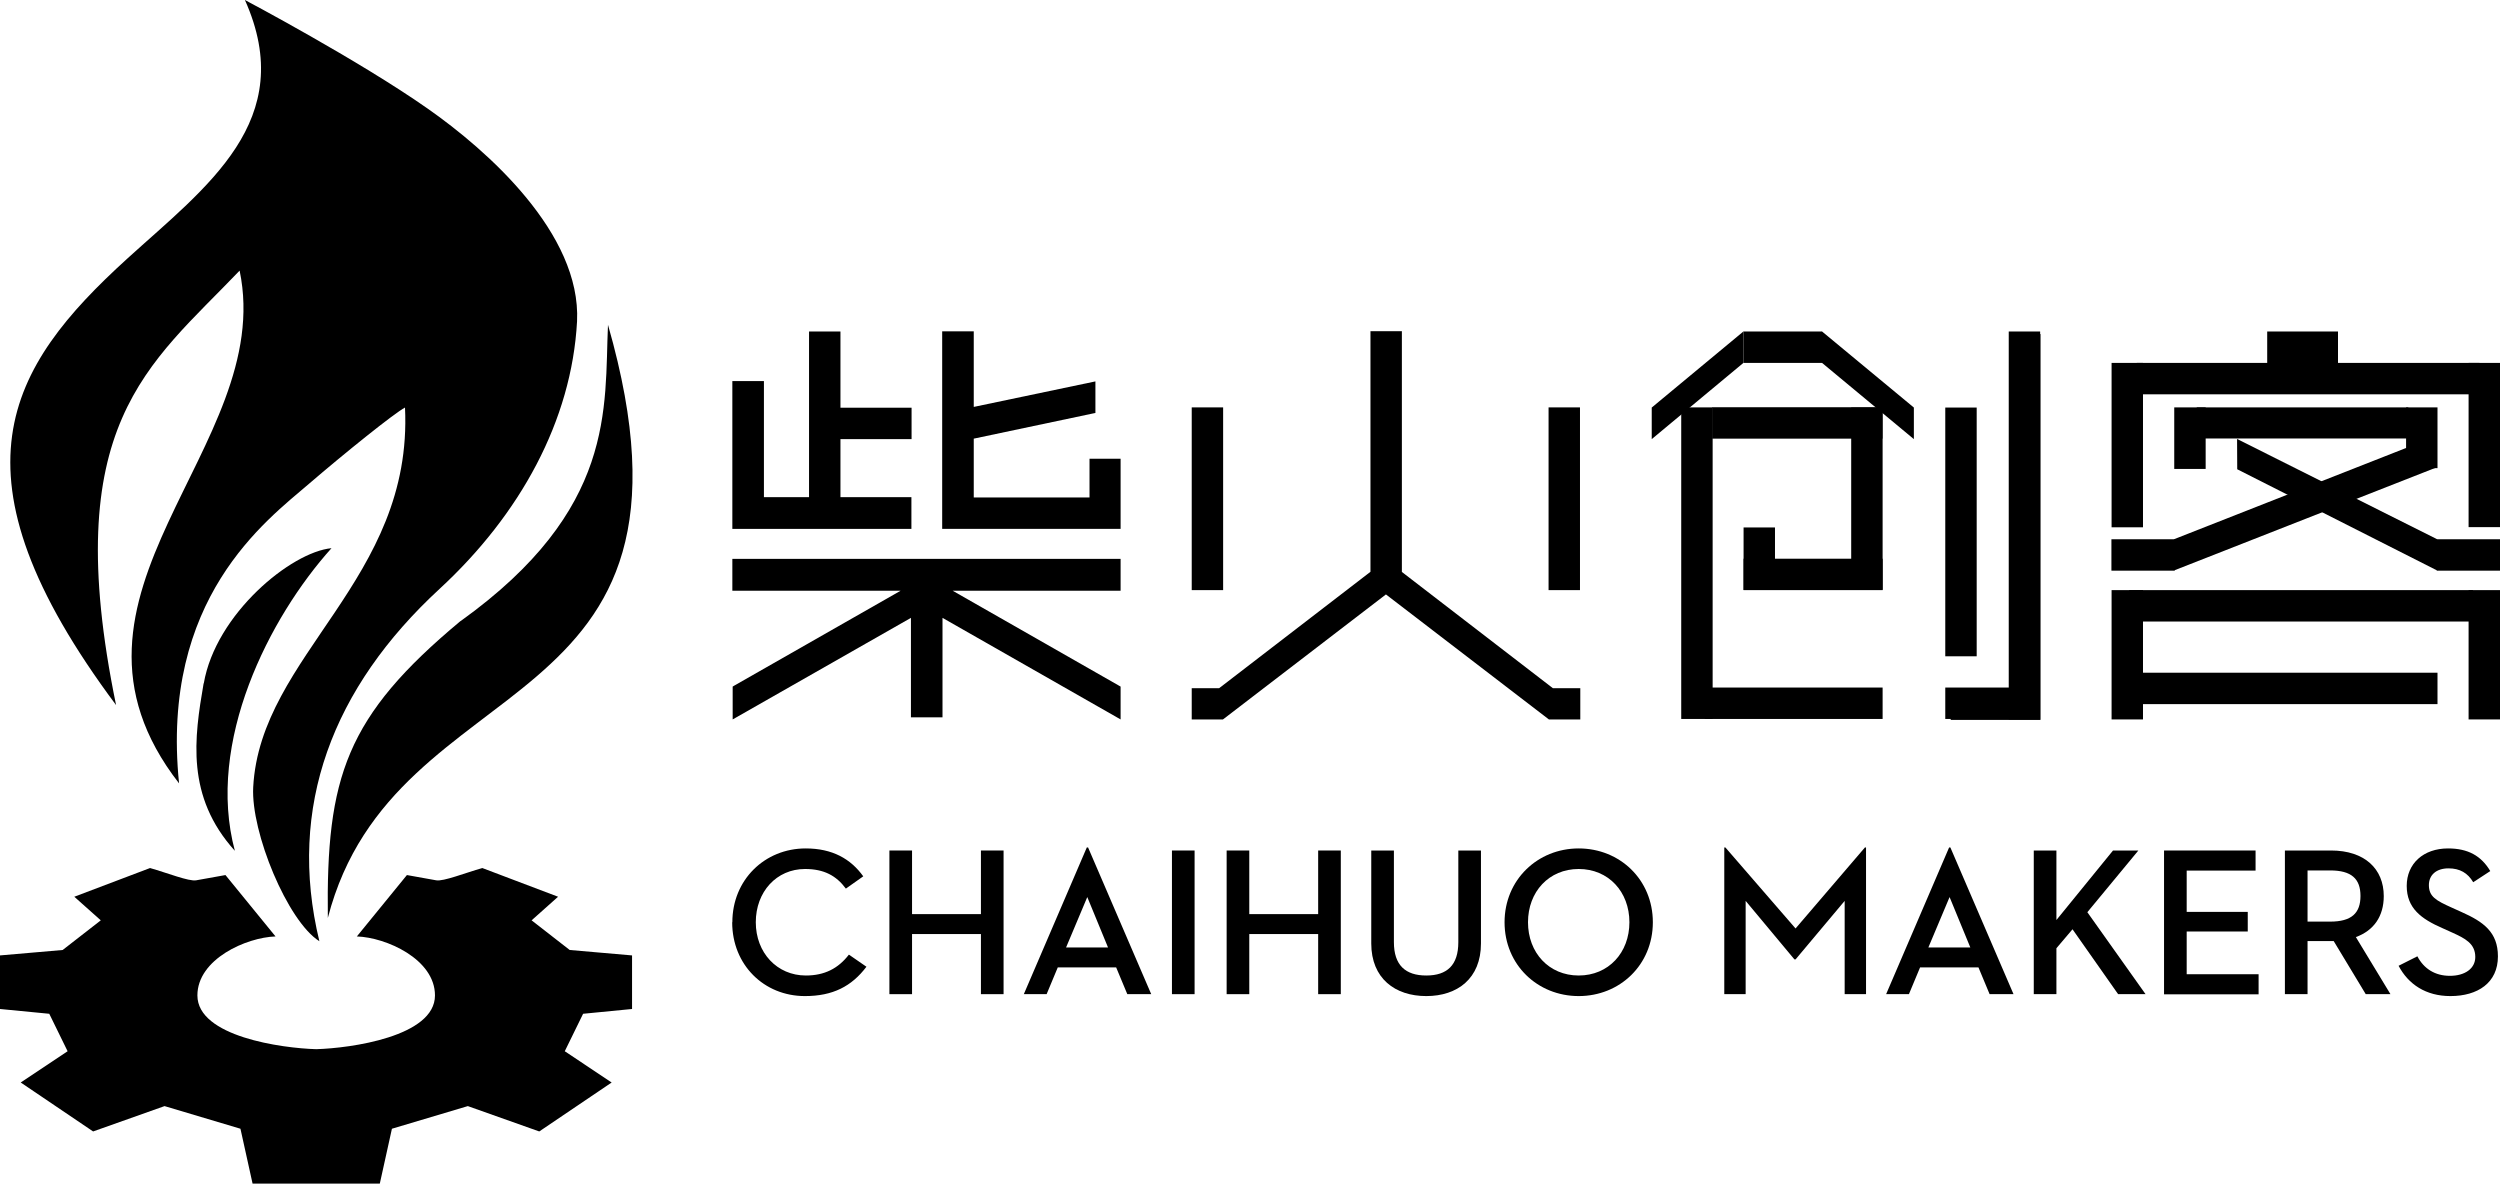
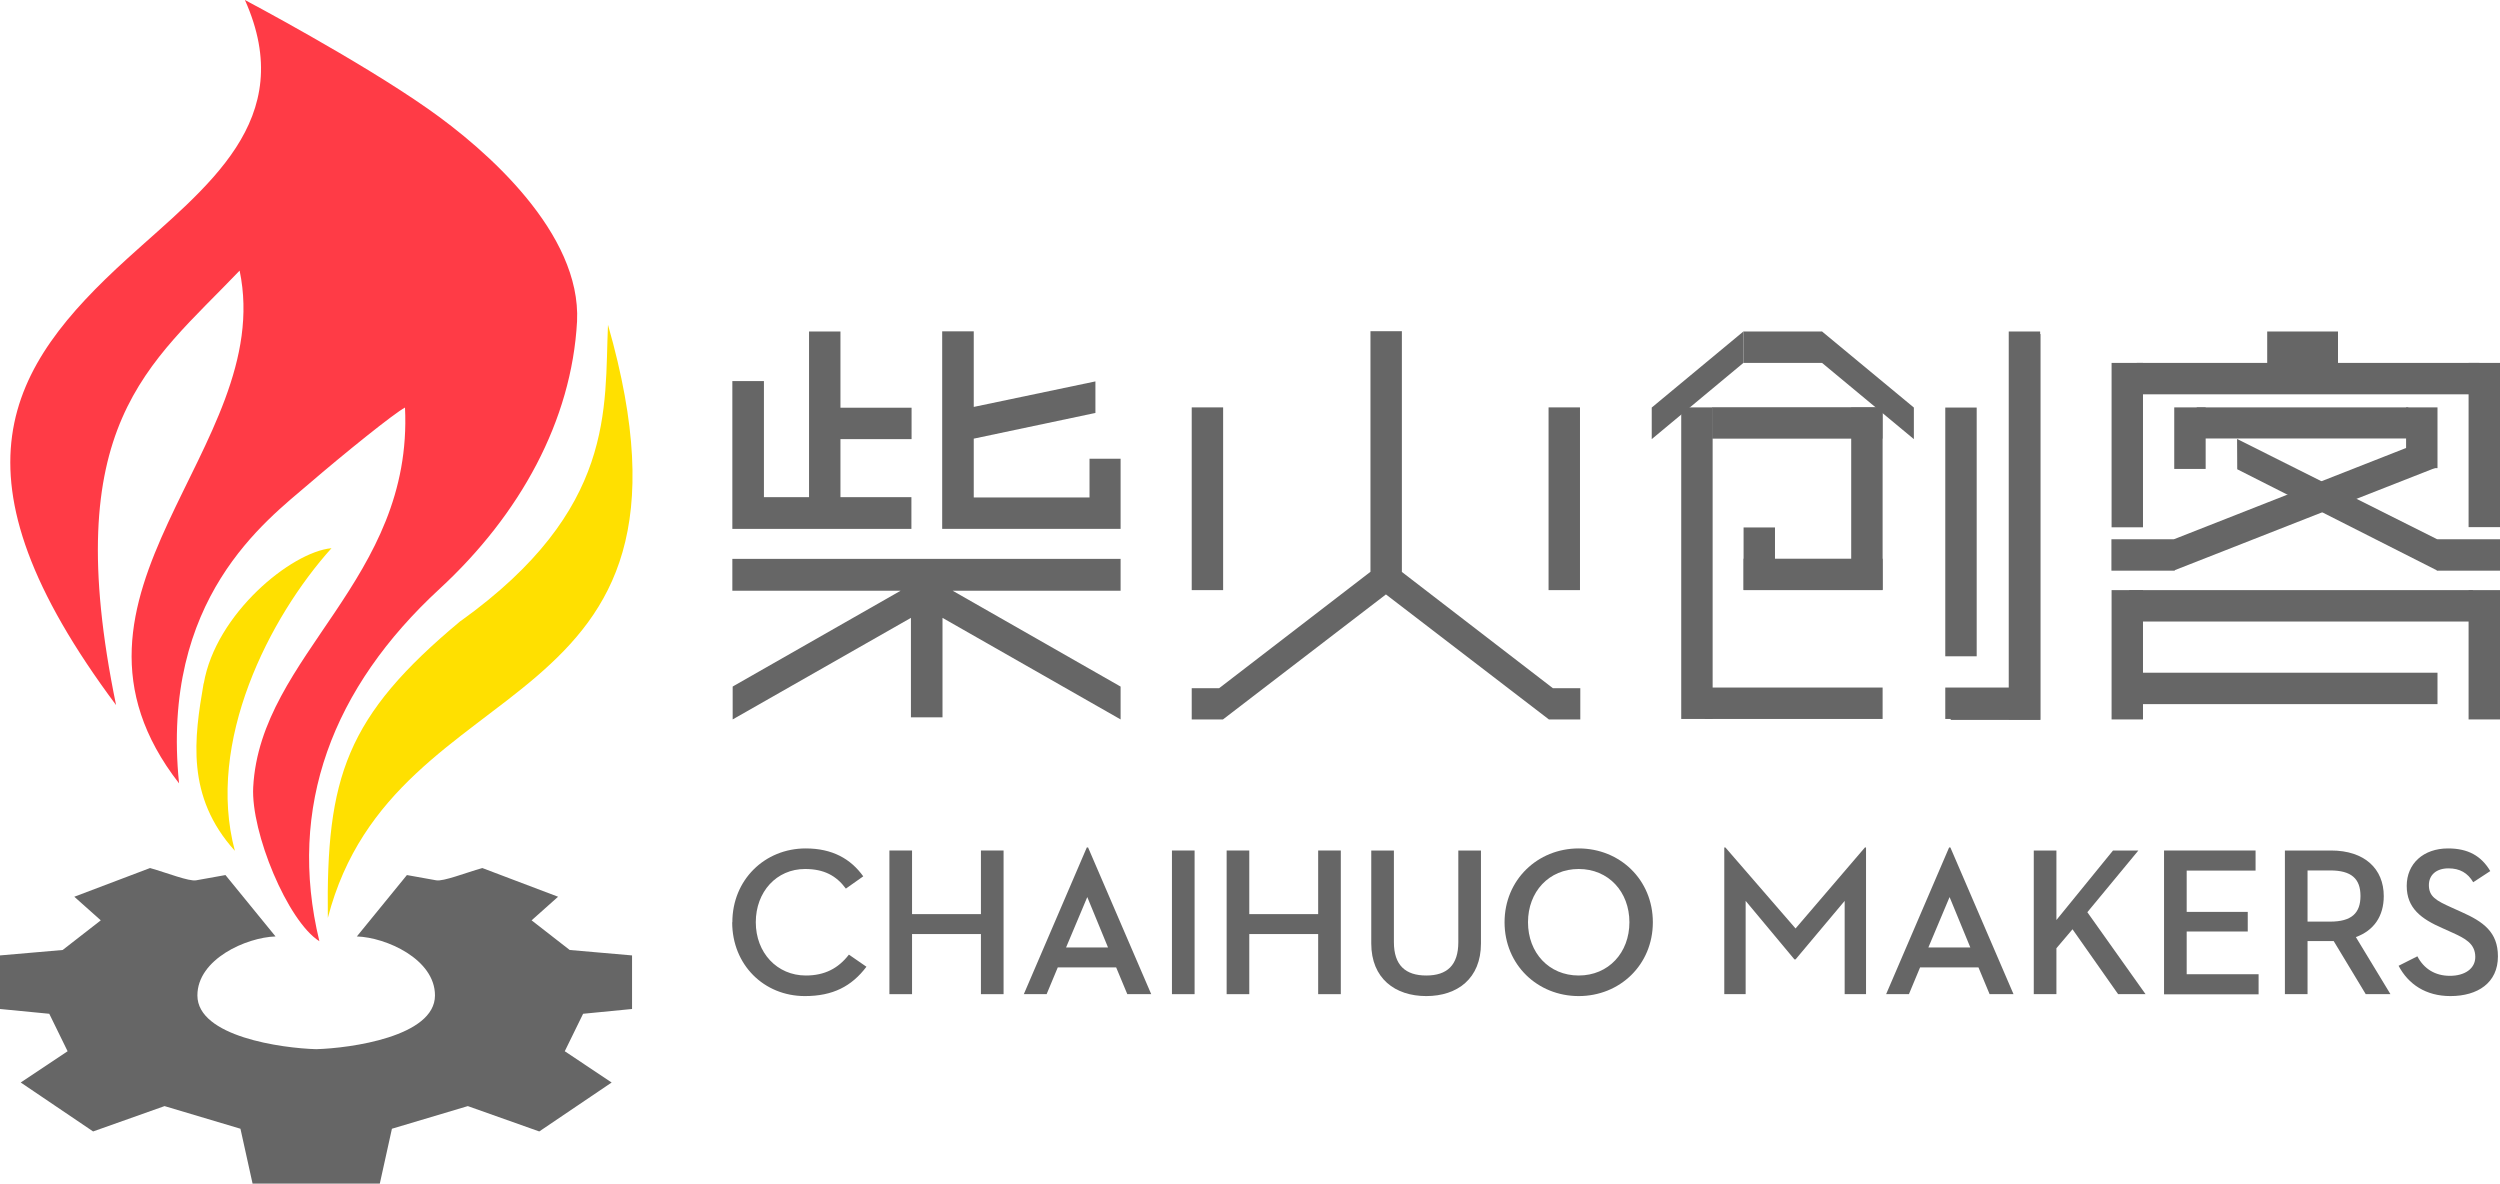
<svg xmlns="http://www.w3.org/2000/svg" id="_图层_2" data-name="图层 2" viewBox="0 0 156.79 74.23">
  <defs>
    <style>
      .cls-1 {
+         fill: #ff3b46;
        fill-rule: evenodd;
+       }
+ 
+       .cls-2 {
+         fill: #ffe000;
+       }
+ 
+       .cls-3 {
+         fill: #666;
      }
    </style>
  </defs>
  <g id="_图层_1-2" data-name="图层 1">
    <g>
      <g>
        <g>
          <g>
-             <path d="M12.77,42.86c-.59,3.43-1.12,7.09,1.96,10.5-1.83-6.82,2.15-14.63,6.06-18.98-2.53.24-7.26,4.12-8.01,8.48Z" />
-             <path d="M28.88,38.95c-7.19,5.99-8.43,9.79-8.32,18.62,4.18-16.16,24.85-11.81,17.57-37.2-.23,5.23.53,11.57-9.24,18.58Z" />
+             <path class="cls-2" d="M12.77,42.86c-.59,3.43-1.12,7.09,1.96,10.5-1.83-6.82,2.15-14.63,6.06-18.98-2.53.24-7.26,4.12-8.01,8.48Z" />
+             <path class="cls-2" d="M28.88,38.95c-7.19,5.99-8.43,9.79-8.32,18.62,4.18-16.16,24.85-11.81,17.57-37.2-.23,5.23.53,11.57-9.24,18.58Z" />
          </g>
          <path class="cls-1" d="M15.03,16.98c2.31,11.1-13.01,20.31-3.8,32.15-1.18-11.59,5.45-16.47,8.15-18.79,2.21-1.9,5.35-4.43,6.02-4.78.52,10.8-9.08,15.51-9.52,23.81-.15,2.82,2.15,8.4,4.15,9.66-2.04-8.42.83-15.91,7.54-22.1,5.05-4.66,8.28-10.55,8.62-16.77.27-5.52-5.65-10.75-9.37-13.35C22.47,3.76,15.36,0,15.36,0c3.39,7.57-2.43,11.72-7.39,16.23-7.47,6.8-11.53,13.46-.69,27.99-3.63-17.63,2.06-21.29,7.74-27.24Z" />
        </g>
-         <path d="M35.73,59.58l-2.39-1.86,1.66-1.48-4.75-1.8c-1.09.31-2.44.85-2.89.77l-1.84-.33-3.14,3.85c1.83.06,4.9,1.42,4.9,3.7,0,2.58-5.3,3.31-7.45,3.37-2.15-.06-7.45-.79-7.45-3.37,0-2.28,3.07-3.64,4.9-3.7l-3.14-3.85-1.84.33c-.45.08-1.8-.46-2.89-.77l-4.75,1.8,1.66,1.48-2.39,1.86L0,59.92h0v3.36l3.09.3,1.15,2.35-2.94,1.96,4.54,3.07,4.48-1.59,4.76,1.42.76,3.44h7.98l.76-3.44,4.76-1.42,4.48,1.59,4.54-3.07-2.94-1.96,1.15-2.35,3.07-.3v-3.36l-3.9-.34Z" />
+         <path class="cls-3" d="M35.73,59.58l-2.39-1.86,1.66-1.48-4.75-1.8c-1.09.31-2.44.85-2.89.77l-1.84-.33-3.14,3.85c1.83.06,4.9,1.42,4.9,3.7,0,2.58-5.3,3.31-7.45,3.37-2.15-.06-7.45-.79-7.45-3.37,0-2.28,3.07-3.64,4.9-3.7l-3.14-3.85-1.84.33c-.45.08-1.8-.46-2.89-.77l-4.75,1.8,1.66,1.48-2.39,1.86L0,59.92h0v3.36l3.09.3,1.15,2.35-2.94,1.96,4.54,3.07,4.48-1.59,4.76,1.42.76,3.44h7.98l.76-3.44,4.76-1.42,4.48,1.59,4.54-3.07-2.94-1.96,1.15-2.35,3.07-.3v-3.36l-3.9-.34Z" />
      </g>
      <g>
        <g>
          <g>
-             <polygon points="68.33 31.2 61.07 31.2 61.07 27.51 68.55 25.93 68.7 25.9 68.7 23.92 61.07 25.52 61.07 20.78 59.09 20.78 59.09 33.17 59.18 33.17 60.69 33.17 68.33 33.17 70.28 33.17 70.28 31.2 70.28 28.77 68.33 28.77 68.33 31.2" />
-             <polygon points="47.91 33.17 50.74 33.17 52.71 33.17 57.16 33.17 57.16 31.18 52.71 31.18 52.71 27.54 57.17 27.54 57.17 25.57 52.71 25.57 52.71 20.79 50.74 20.79 50.74 31.18 47.91 31.18 47.91 23.9 45.93 23.9 45.93 33.17 45.94 33.17 47.91 33.17" />
-             <polygon points="70.28 37.05 70.28 35.05 45.93 35.05 45.93 37.05 56.48 37.05 46.05 43 45.95 43.06 45.95 45.12 57.13 38.75 57.13 44.99 59.11 44.99 59.11 38.75 70.28 45.12 70.28 43.06 59.75 37.05 70.28 37.05" />
+             <polygon class="cls-3" points="68.33 31.2 61.07 31.2 61.07 27.51 68.55 25.93 68.7 25.9 68.7 23.92 61.07 25.52 61.07 20.78 59.09 20.78 59.09 33.17 59.18 33.17 60.69 33.17 68.33 33.17 70.28 33.17 70.28 31.2 70.28 28.77 68.33 28.77 68.33 31.2" />
+             <polygon class="cls-3" points="47.91 33.17 50.74 33.17 52.71 33.17 57.16 33.17 57.16 31.18 52.71 31.18 52.71 27.54 57.17 27.54 57.17 25.57 52.71 25.57 52.71 20.79 50.74 20.79 50.74 31.18 47.91 31.18 47.91 23.9 45.93 23.9 45.93 33.17 45.94 33.17 47.91 33.17" />
+             <polygon class="cls-3" points="70.28 37.05 70.28 35.05 45.93 35.05 45.93 37.05 56.48 37.05 46.05 43 45.95 43.06 45.95 45.12 57.13 38.75 57.13 44.99 59.11 44.99 59.11 38.75 70.28 45.12 70.28 43.06 59.75 37.05 70.28 37.05" />
          </g>
          <g>
-             <rect x="74.74" y="25.55" width="1.97" height="11.46" />
-             <rect x="97.12" y="25.55" width="1.97" height="11.46" />
-             <polygon points="87.92 35.87 87.92 20.77 85.95 20.77 85.95 35.86 76.46 43.16 74.74 43.16 74.74 45.12 76.33 45.12 76.59 45.12 76.7 45.12 86.92 37.28 97.14 45.12 97.14 45.12 97.25 45.12 97.51 45.12 99.11 45.12 99.11 43.16 97.39 43.16 87.92 35.87" />
+             <rect class="cls-3" x="74.74" y="25.55" width="1.97" height="11.46" />
+             <rect class="cls-3" x="97.12" y="25.55" width="1.97" height="11.46" />
+             <polygon class="cls-3" points="87.92 35.87 87.92 20.77 85.95 20.77 85.95 35.86 76.46 43.16 74.74 43.16 74.74 45.12 76.33 45.12 76.59 45.12 76.7 45.12 86.92 37.28 97.14 45.12 97.14 45.12 97.25 45.12 97.51 45.12 99.11 45.12 99.11 43.16 97.39 43.16 87.92 35.87" />
          </g>
          <g>
-             <polygon points="122.34 43.93 126.09 43.93 126.09 20.95 127.97 20.95 127.97 45.15 127.22 45.15 126.09 45.15 122.34 45.15 122.34 43.93" />
-             <rect x="125.98" y="20.79" width="1.97" height="24.33" />
-             <polygon points="109.35 22.75 103.59 27.54 103.59 25.56 109.35 20.78 109.35 22.75" />
-             <polygon points="114.26 22.75 120.03 27.54 120.03 25.56 114.26 20.78 114.26 22.75" />
-             <rect x="107.38" y="25.54" width="10.68" height="1.97" />
-             <rect x="109.35" y="35.04" width="8.72" height="1.97" />
-             <rect x="106.92" y="43.12" width="11.15" height="1.97" />
-             <rect x="122" y="43.12" width="4.82" height="1.97" />
-             <rect x="109.35" y="20.79" width="4.92" height="1.97" />
-             <rect x="105.44" y="25.55" width="1.97" height="19.54" />
-             <rect x="109.35" y="33.08" width="1.97" height="3.92" />
-             <rect x="122" y="25.56" width="1.97" height="15.6" />
-             <rect x="116.1" y="25.56" width="1.97" height="11.43" />
+             <polygon class="cls-3" points="122.34 43.93 126.09 43.93 126.09 20.95 127.97 20.95 127.97 45.15 127.22 45.15 126.09 45.15 122.34 45.15 122.34 43.93" />
+             <rect class="cls-3" x="125.98" y="20.79" width="1.97" height="24.33" />
+             <polygon class="cls-3" points="109.35 22.75 103.59 27.54 103.59 25.56 109.35 20.78 109.35 22.75" />
+             <polygon class="cls-3" points="114.26 22.75 120.03 27.54 120.03 25.56 114.26 20.78 114.26 22.75" />
+             <rect class="cls-3" x="107.38" y="25.54" width="10.68" height="1.97" />
+             <rect class="cls-3" x="109.35" y="35.04" width="8.72" height="1.97" />
+             <rect class="cls-3" x="106.92" y="43.12" width="11.15" height="1.97" />
+             <rect class="cls-3" x="122" y="43.12" width="4.82" height="1.97" />
+             <rect class="cls-3" x="109.35" y="20.79" width="4.92" height="1.97" />
+             <rect class="cls-3" x="105.44" y="25.55" width="1.97" height="19.54" />
+             <rect class="cls-3" x="109.35" y="33.08" width="1.97" height="3.92" />
+             <rect class="cls-3" x="122" y="25.56" width="1.97" height="15.6" />
+             <rect class="cls-3" x="116.1" y="25.56" width="1.97" height="11.43" />
          </g>
          <g>
-             <rect x="137.77" y="25.55" width="13.27" height="1.95" />
-             <rect x="142.19" y="20.79" width="4.44" height="2.12" />
-             <rect x="133.53" y="42.19" width="19.34" height="1.97" />
-             <rect x="133.53" y="37.01" width="21.56" height="1.97" />
-             <rect x="132.42" y="33.82" width="3.96" height="1.97" />
-             <rect x="152.83" y="33.82" width="3.96" height="1.97" />
-             <polygon points="152.85 33.82 140.3 27.53 140.31 29.43 152.85 35.78 152.85 33.82" />
-             <polygon points="152.82 27.34 136.34 33.82 136.34 35.78 152.82 29.31 152.82 27.34" />
-             <rect x="134.01" y="22.76" width="21.49" height="1.97" />
-             <rect x="132.43" y="22.76" width="1.97" height="10.31" />
-             <rect x="132.43" y="37.01" width="1.97" height="8.11" />
-             <rect x="154.82" y="37.01" width="1.97" height="8.11" />
-             <rect x="136.36" y="25.55" width="1.97" height="3.86" />
-             <rect x="154.82" y="22.76" width="1.97" height="10.3" />
-             <rect x="150.9" y="25.55" width="1.97" height="3.81" />
+             <rect class="cls-3" x="137.77" y="25.55" width="13.27" height="1.95" />
+             <rect class="cls-3" x="142.19" y="20.79" width="4.44" height="2.12" />
+             <rect class="cls-3" x="133.53" y="42.19" width="19.34" height="1.97" />
+             <rect class="cls-3" x="133.53" y="37.01" width="21.56" height="1.97" />
+             <rect class="cls-3" x="132.42" y="33.82" width="3.96" height="1.97" />
+             <rect class="cls-3" x="152.83" y="33.82" width="3.96" height="1.97" />
+             <polygon class="cls-3" points="152.85 33.82 140.3 27.53 140.31 29.43 152.85 35.78 152.85 33.82" />
+             <polygon class="cls-3" points="152.82 27.34 136.34 33.82 136.34 35.78 152.82 29.31 152.82 27.34" />
+             <rect class="cls-3" x="134.01" y="22.76" width="21.49" height="1.97" />
+             <rect class="cls-3" x="132.43" y="22.76" width="1.97" height="10.31" />
+             <rect class="cls-3" x="132.43" y="37.01" width="1.97" height="8.11" />
+             <rect class="cls-3" x="154.82" y="37.01" width="1.97" height="8.11" />
+             <rect class="cls-3" x="136.36" y="25.55" width="1.97" height="3.86" />
+             <rect class="cls-3" x="154.82" y="22.76" width="1.97" height="10.3" />
+             <rect class="cls-3" x="150.9" y="25.55" width="1.97" height="3.81" />
          </g>
        </g>
        <g>
-           <path d="M45.93,57.84c0-2.66,2.03-4.63,4.6-4.63,1.67,0,2.82.65,3.61,1.75l-1.09.77c-.6-.81-1.37-1.23-2.56-1.23-1.79,0-3.09,1.43-3.09,3.34s1.33,3.34,3.14,3.34c1.17,0,2.03-.44,2.7-1.31l1.1.76c-.93,1.23-2.11,1.84-3.86,1.84-2.57,0-4.56-1.96-4.56-4.63Z" />
-           <path d="M61.52,53.34h1.42v9.01h-1.42v-3.77h-4.32v3.77h-1.42v-9.01h1.42v3.99h4.32v-3.99Z" />
-           <path d="M70,60.67h-3.66l-.7,1.68h-1.43l3.95-9.2h.08l3.96,9.2h-1.5l-.7-1.68ZM66.86,59.42h2.63l-1.3-3.16-1.33,3.16Z" />
-           <path d="M73.5,53.34h1.42v9.01h-1.42v-9.01Z" />
-           <path d="M82.67,53.34h1.42v9.01h-1.42v-3.77h-4.32v3.77h-1.42v-9.01h1.42v3.99h4.32v-3.99Z" />
-           <path d="M86,59.17v-5.83h1.42v5.75c0,1.44.72,2.09,2.03,2.09s2.01-.65,2.01-2.09v-5.75h1.42v5.83c0,2.2-1.48,3.3-3.43,3.3s-3.45-1.1-3.45-3.3Z" />
-           <path d="M94.36,57.84c0-2.66,2.07-4.63,4.65-4.63s4.65,1.96,4.65,4.63-2.07,4.63-4.65,4.63-4.65-1.96-4.65-4.63ZM102.19,57.84c0-1.91-1.31-3.34-3.18-3.34s-3.18,1.43-3.18,3.34,1.31,3.34,3.18,3.34,3.18-1.43,3.18-3.34Z" />
-           <path d="M108.14,53.15h.07l4.4,5.08,4.35-5.08h.07v9.2h-1.34v-5.85l-3.08,3.67h-.07l-3.06-3.67v5.85h-1.34v-9.2Z" />
-           <path d="M124.08,60.67h-3.66l-.7,1.68h-1.43l3.95-9.2h.08l3.96,9.2h-1.5l-.7-1.68ZM120.94,59.42h2.63l-1.3-3.16-1.33,3.16Z" />
-           <path d="M130.91,57.21l3.65,5.14h-1.72l-2.86-4.07-1.01,1.19v2.88h-1.42v-9.01h1.42v4.36l3.55-4.36h1.59l-3.2,3.87Z" />
-           <path d="M135.72,53.34h5.74v1.26h-4.32v2.59h3.83v1.23h-3.83v2.68h4.51v1.26h-5.93v-9.01Z" />
-           <path d="M144.72,62.35h-1.42v-9.01h2.89c2.11,0,3.31,1.15,3.31,2.86,0,1.26-.62,2.16-1.75,2.57l2.17,3.58h-1.55l-2.01-3.33h-1.64v3.33ZM146.14,57.8c1.34,0,1.9-.53,1.9-1.61s-.57-1.6-1.9-1.6h-1.42v3.21h1.42Z" />
-           <path d="M151.61,59.98c.41.78,1.11,1.22,2.04,1.22s1.59-.45,1.59-1.18c0-.85-.65-1.17-1.44-1.53l-.62-.28c-1.33-.58-2.24-1.25-2.24-2.65s1.05-2.35,2.59-2.35c1.25,0,2.08.46,2.65,1.42l-1.07.7c-.34-.58-.84-.87-1.55-.87-.77,0-1.23.42-1.23,1.05,0,.72.45.97,1.43,1.41l.62.28c1.37.61,2.28,1.26,2.28,2.78,0,1.66-1.27,2.49-2.98,2.49-1.54,0-2.64-.74-3.25-1.9l1.19-.6Z" />
+           <path class="cls-3" d="M45.93,57.84c0-2.66,2.03-4.63,4.6-4.63,1.67,0,2.82.65,3.61,1.75l-1.09.77c-.6-.81-1.37-1.23-2.56-1.23-1.79,0-3.09,1.43-3.09,3.34s1.33,3.34,3.14,3.34c1.17,0,2.03-.44,2.7-1.31l1.1.76c-.93,1.23-2.11,1.84-3.86,1.84-2.57,0-4.56-1.96-4.56-4.63Z" />
+           <path class="cls-3" d="M61.52,53.34h1.42v9.01h-1.42v-3.77h-4.32v3.77h-1.42v-9.01h1.42v3.99h4.32v-3.99Z" />
+           <path class="cls-3" d="M70,60.67h-3.66l-.7,1.68h-1.43l3.95-9.2h.08l3.96,9.2h-1.5l-.7-1.68ZM66.86,59.42h2.63l-1.3-3.16-1.33,3.16Z" />
+           <path class="cls-3" d="M73.5,53.34h1.42v9.01h-1.42v-9.01Z" />
+           <path class="cls-3" d="M82.67,53.34h1.42v9.01h-1.42v-3.77h-4.32v3.77h-1.42v-9.01h1.42v3.99h4.32v-3.99Z" />
+           <path class="cls-3" d="M86,59.17v-5.83h1.42v5.75c0,1.44.72,2.09,2.03,2.09s2.01-.65,2.01-2.09v-5.75h1.42v5.83c0,2.2-1.48,3.3-3.43,3.3s-3.45-1.1-3.45-3.3Z" />
+           <path class="cls-3" d="M94.36,57.84c0-2.66,2.07-4.63,4.65-4.63s4.65,1.96,4.65,4.63-2.07,4.63-4.65,4.63-4.65-1.96-4.65-4.63ZM102.19,57.84c0-1.91-1.31-3.34-3.18-3.34s-3.18,1.43-3.18,3.34,1.31,3.34,3.18,3.34,3.18-1.43,3.18-3.34Z" />
+           <path class="cls-3" d="M108.14,53.15h.07l4.4,5.08,4.35-5.08h.07v9.2h-1.34v-5.85l-3.08,3.67h-.07l-3.06-3.67v5.85h-1.34v-9.2Z" />
+           <path class="cls-3" d="M124.08,60.67h-3.66l-.7,1.68h-1.43l3.95-9.2h.08l3.96,9.2h-1.5l-.7-1.68ZM120.94,59.42h2.63l-1.3-3.16-1.33,3.16Z" />
+           <path class="cls-3" d="M130.91,57.21l3.65,5.14h-1.72l-2.86-4.07-1.01,1.19v2.88h-1.42v-9.01h1.42v4.36l3.55-4.36h1.59l-3.2,3.87Z" />
+           <path class="cls-3" d="M135.72,53.34h5.74v1.26h-4.32v2.59h3.83v1.23h-3.83v2.68h4.51v1.26h-5.93v-9.01Z" />
+           <path class="cls-3" d="M144.72,62.35h-1.42v-9.01h2.89c2.11,0,3.31,1.15,3.31,2.86,0,1.26-.62,2.16-1.75,2.57l2.17,3.58h-1.55l-2.01-3.33h-1.64v3.33ZM146.14,57.8c1.34,0,1.9-.53,1.9-1.61s-.57-1.6-1.9-1.6h-1.42v3.21h1.42Z" />
+           <path class="cls-3" d="M151.61,59.98c.41.78,1.11,1.22,2.04,1.22s1.59-.45,1.59-1.18c0-.85-.65-1.17-1.44-1.53l-.62-.28c-1.33-.58-2.24-1.25-2.24-2.65s1.05-2.35,2.59-2.35c1.25,0,2.08.46,2.65,1.42l-1.07.7c-.34-.58-.84-.87-1.55-.87-.77,0-1.23.42-1.23,1.05,0,.72.45.97,1.43,1.41l.62.28c1.37.61,2.28,1.26,2.28,2.78,0,1.66-1.27,2.49-2.98,2.49-1.54,0-2.64-.74-3.25-1.9l1.19-.6Z" />
        </g>
      </g>
    </g>
  </g>
</svg>
